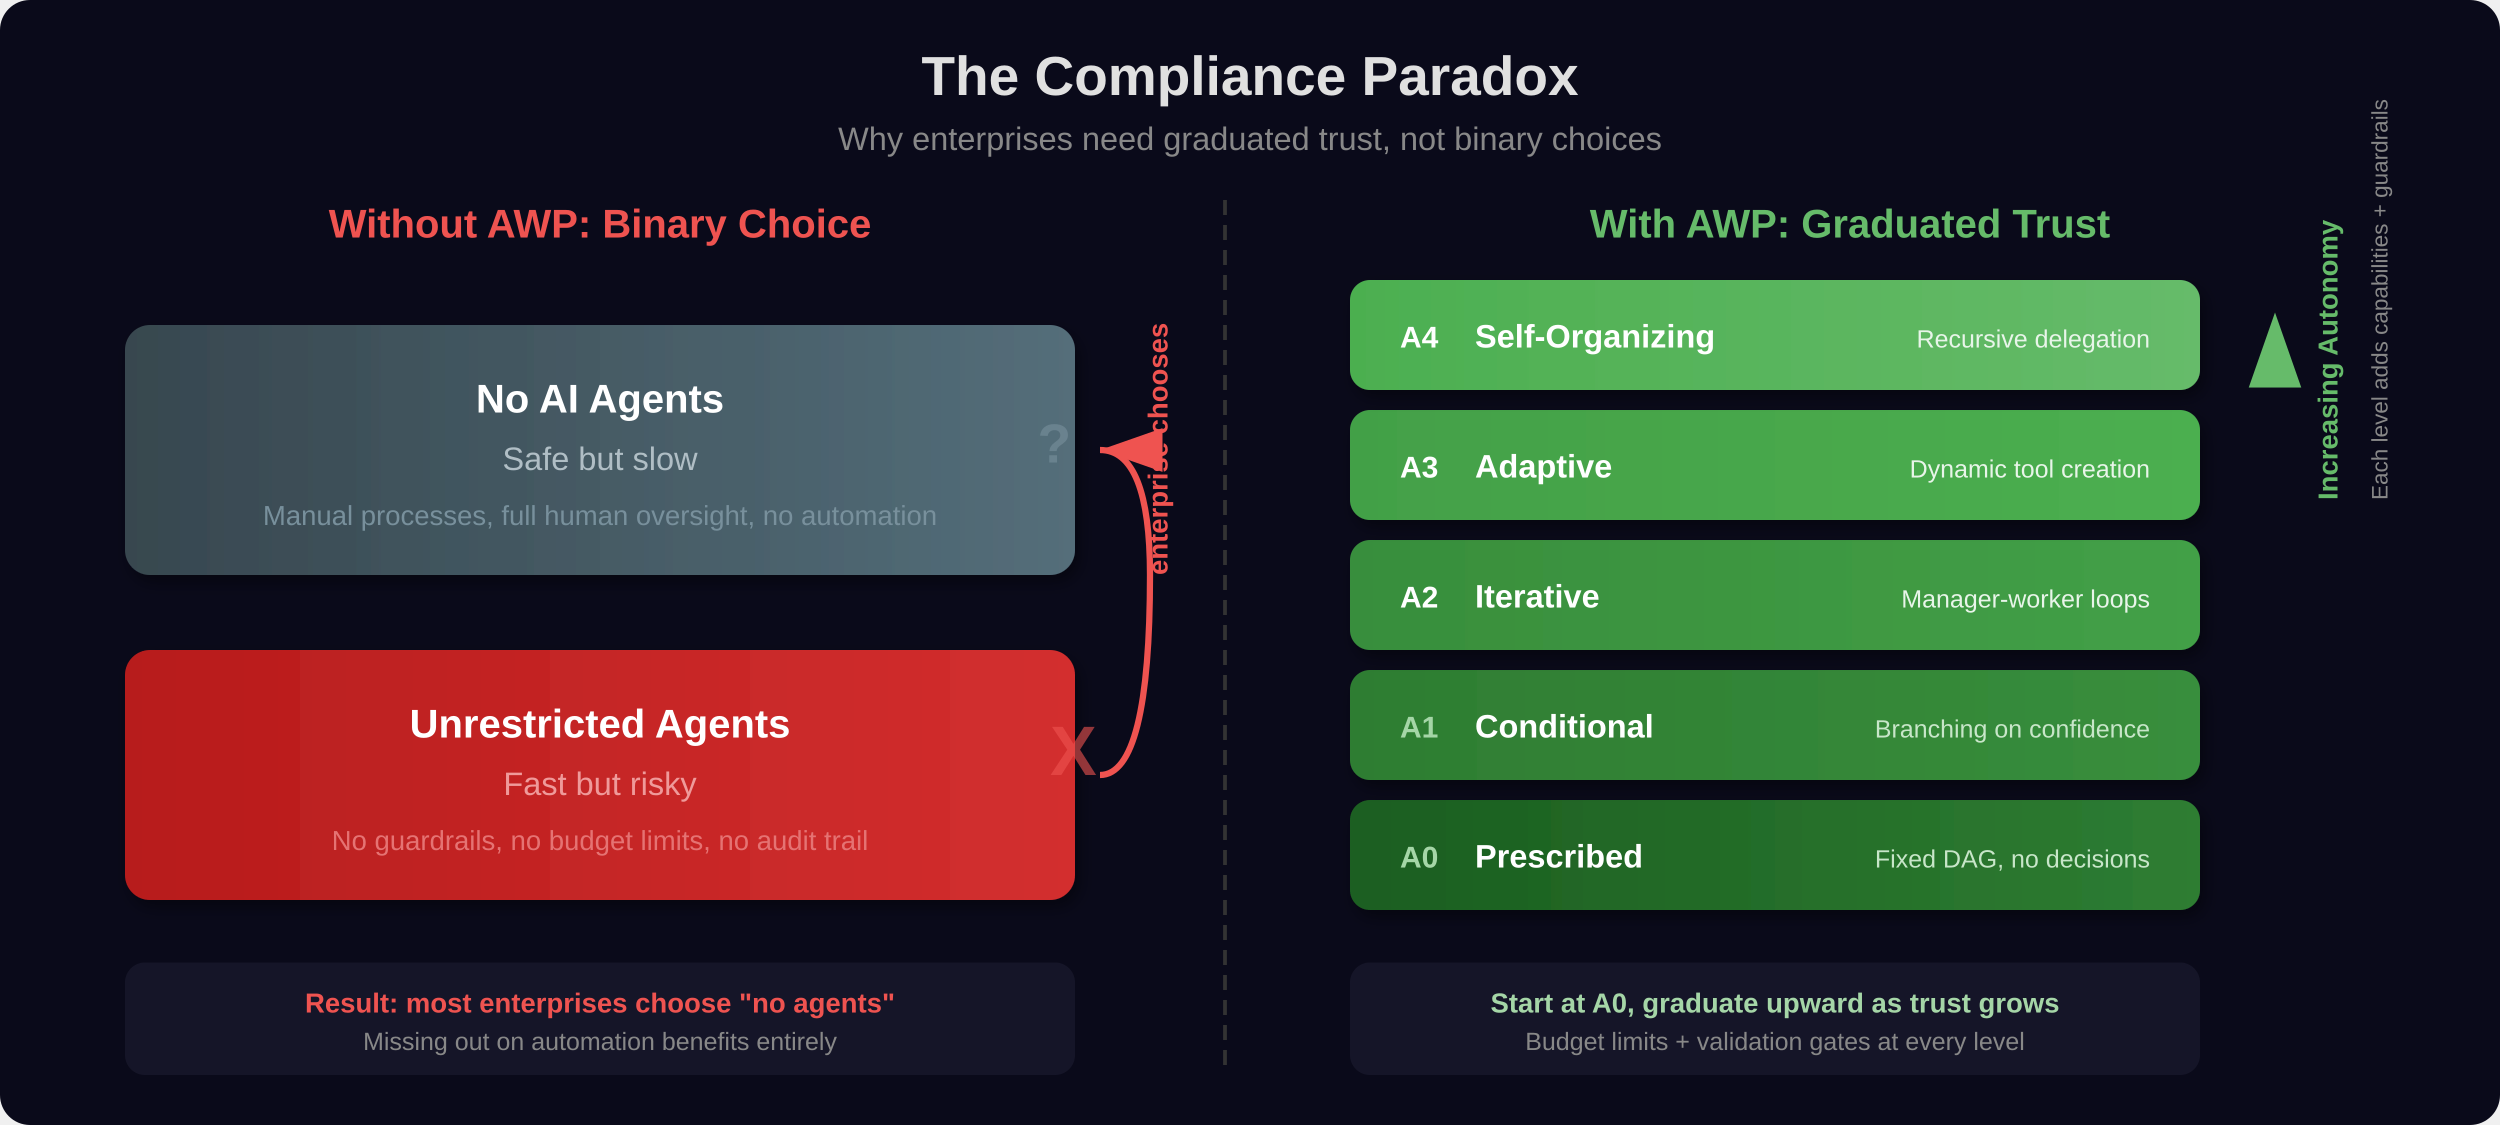
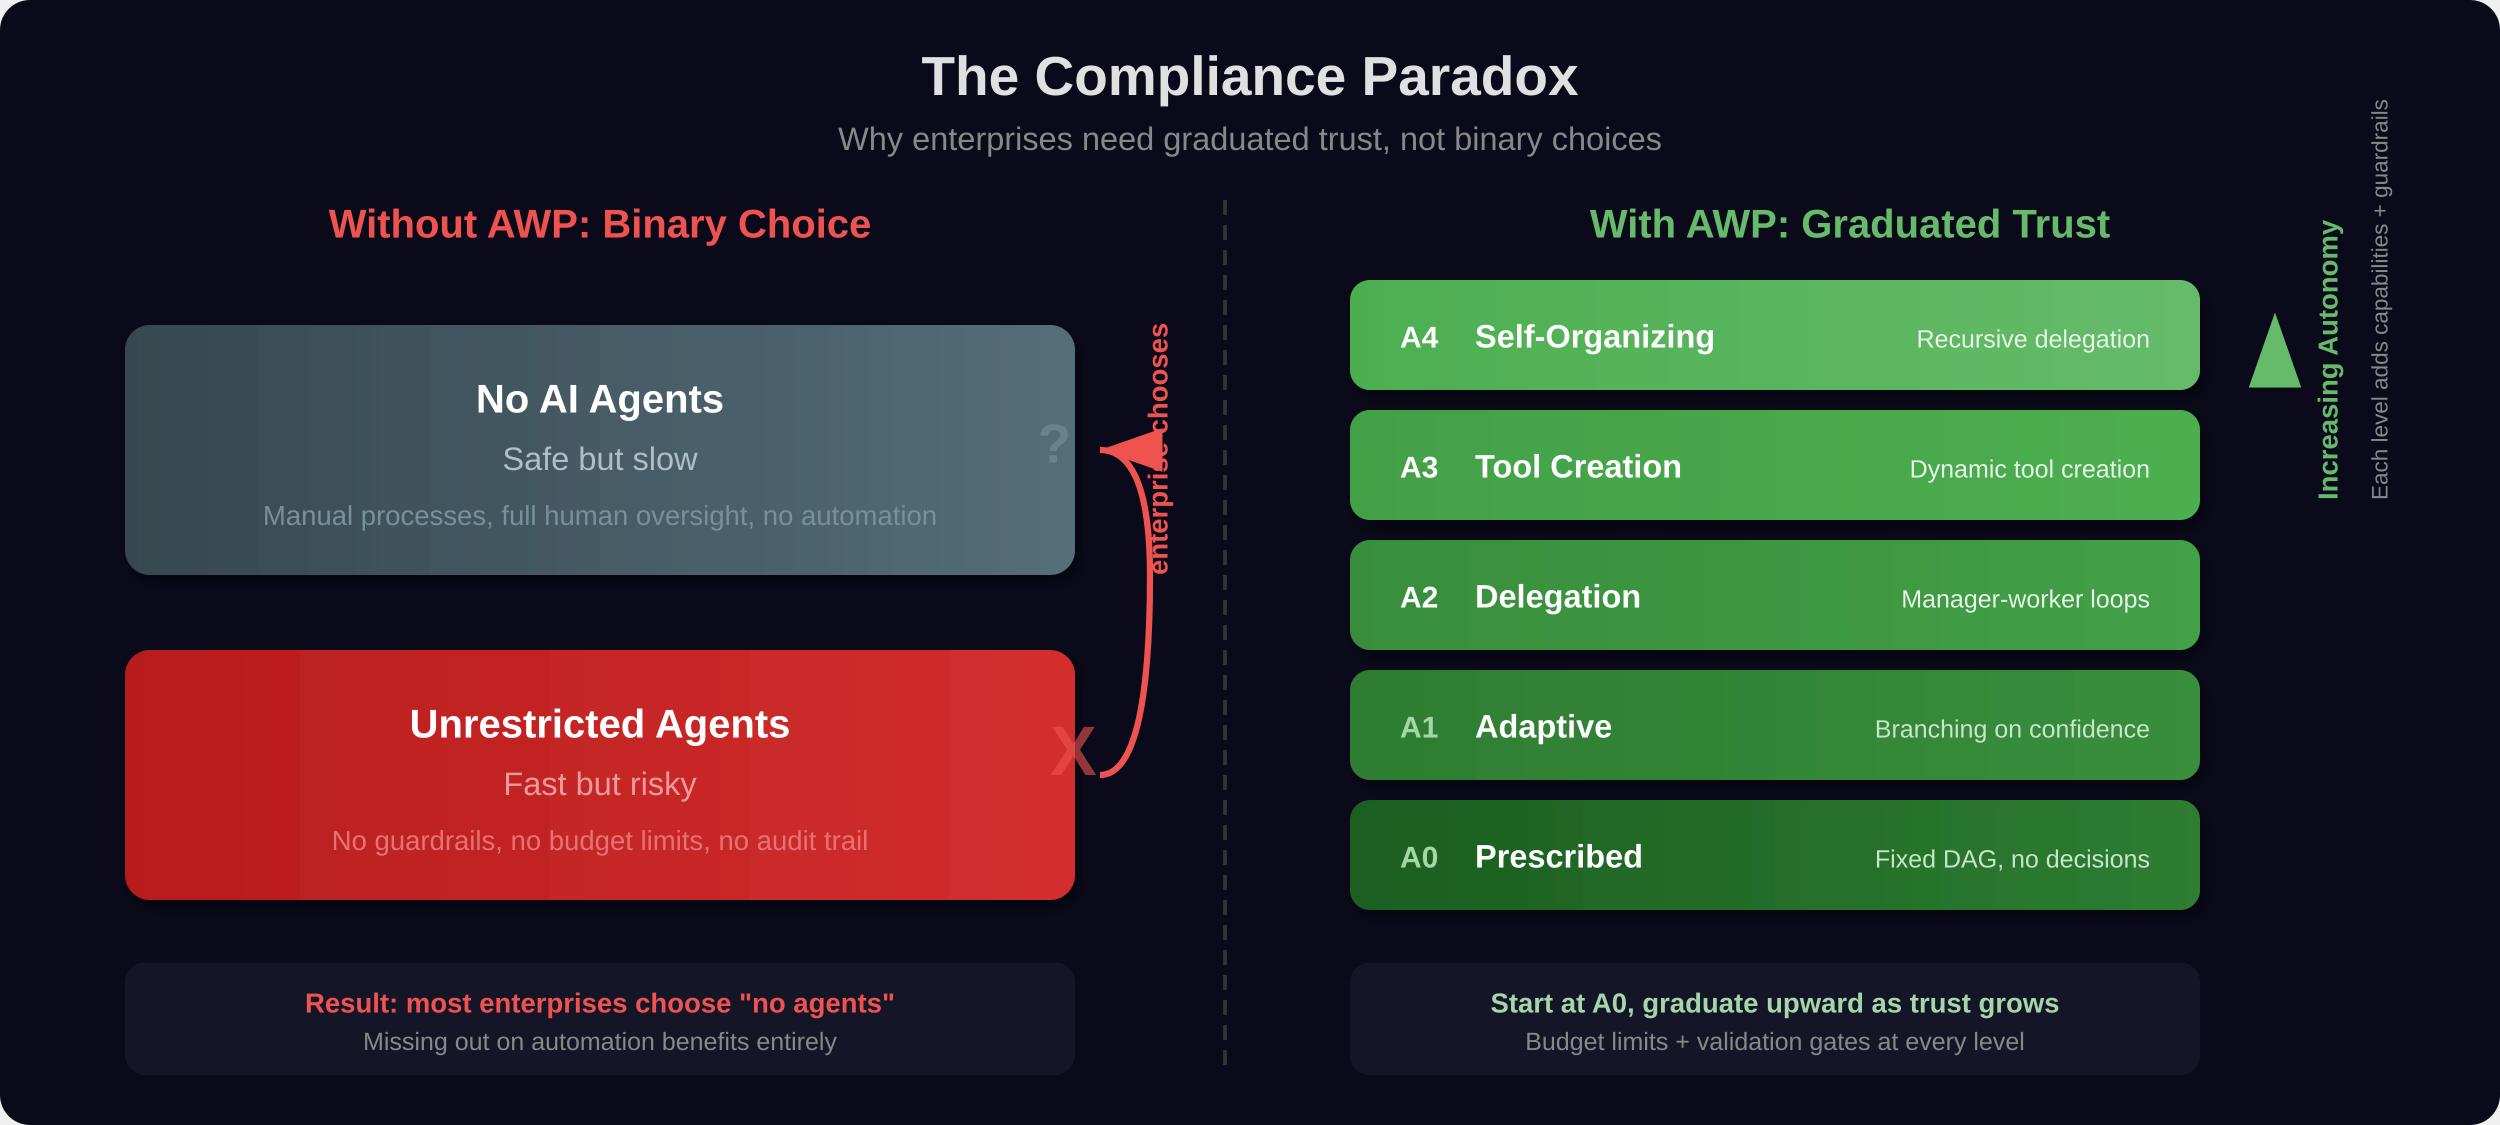
<svg xmlns="http://www.w3.org/2000/svg" viewBox="0 0 1000 450" font-family="'Segoe UI', Arial, sans-serif">
  <defs>
    <linearGradient id="gGray" x1="0%" y1="0%" x2="100%" y2="0%">
      <stop offset="0%" style="stop-color:#37474f" />
      <stop offset="100%" style="stop-color:#546e7a" />
    </linearGradient>
    <linearGradient id="gRed" x1="0%" y1="0%" x2="100%" y2="0%">
      <stop offset="0%" style="stop-color:#b71c1c" />
      <stop offset="100%" style="stop-color:#d32f2f" />
    </linearGradient>
    <linearGradient id="gA0" x1="0%" y1="0%" x2="100%" y2="0%">
      <stop offset="0%" style="stop-color:#1b5e20" />
      <stop offset="100%" style="stop-color:#2e7d32" />
    </linearGradient>
    <linearGradient id="gA1" x1="0%" y1="0%" x2="100%" y2="0%">
      <stop offset="0%" style="stop-color:#2e7d32" />
      <stop offset="100%" style="stop-color:#388e3c" />
    </linearGradient>
    <linearGradient id="gA2" x1="0%" y1="0%" x2="100%" y2="0%">
      <stop offset="0%" style="stop-color:#388e3c" />
      <stop offset="100%" style="stop-color:#43a047" />
    </linearGradient>
    <linearGradient id="gA3" x1="0%" y1="0%" x2="100%" y2="0%">
      <stop offset="0%" style="stop-color:#43a047" />
      <stop offset="100%" style="stop-color:#4caf50" />
    </linearGradient>
    <linearGradient id="gA4" x1="0%" y1="0%" x2="100%" y2="0%">
      <stop offset="0%" style="stop-color:#4caf50" />
      <stop offset="100%" style="stop-color:#66bb6a" />
    </linearGradient>
    <linearGradient id="gArrowUp" x1="0%" y1="100%" x2="0%" y2="0%">
      <stop offset="0%" style="stop-color:#1b5e20" />
      <stop offset="100%" style="stop-color:#66bb6a" />
    </linearGradient>
    <filter id="shadow" x="-20%" y="-20%" width="140%" height="140%">
      <feGaussianBlur in="SourceAlpha" stdDeviation="3" result="blur" />
      <feOffset dx="2" dy="3" result="offsetBlur" />
      <feFlood flood-color="#000" flood-opacity="0.4" result="color" />
      <feComposite in="color" in2="offsetBlur" operator="in" result="shadow" />
      <feMerge>
        <feMergeNode in="shadow" />
        <feMergeNode in="SourceGraphic" />
      </feMerge>
    </filter>
    <marker id="arrowRed" markerWidth="10" markerHeight="7" refX="10" refY="3.5" orient="auto">
      <path d="M0,0 L10,3.5 L0,7" fill="#ef5350" />
    </marker>
    <marker id="arrowGreenUp" markerWidth="10" markerHeight="7" refX="10" refY="3.5" orient="auto">
      <path d="M0,0 L10,3.5 L0,7" fill="#66bb6a" />
    </marker>
  </defs>
  <rect width="1000" height="450" rx="12" fill="#0a0a1a" />
  <text x="500" y="38" text-anchor="middle" fill="#e0e0e0" font-size="22" font-weight="bold">The Compliance Paradox</text>
  <text x="500" y="60" text-anchor="middle" fill="#888" font-size="13">Why enterprises need graduated trust, not binary choices</text>
  <line x1="490" y1="80" x2="490" y2="430" stroke="#333" stroke-width="1.5" stroke-dasharray="6,4" />
  <text x="240" y="95" text-anchor="middle" fill="#ef5350" font-size="16" font-weight="bold">Without AWP: Binary Choice</text>
  <rect x="50" y="130" width="380" height="100" rx="10" fill="url(#gGray)" filter="url(#shadow)" />
  <text x="240" y="165" text-anchor="middle" fill="#fff" font-size="16" font-weight="bold">No AI Agents</text>
  <text x="240" y="188" text-anchor="middle" fill="#b0bec5" font-size="13">Safe but slow</text>
  <text x="240" y="210" text-anchor="middle" fill="#78909c" font-size="11">Manual processes, full human oversight, no automation</text>
  <rect x="50" y="260" width="380" height="100" rx="10" fill="url(#gRed)" filter="url(#shadow)" />
  <text x="240" y="295" text-anchor="middle" fill="#fff" font-size="16" font-weight="bold">Unrestricted Agents</text>
  <text x="240" y="318" text-anchor="middle" fill="#ef9a9a" font-size="13">Fast but risky</text>
  <text x="240" y="340" text-anchor="middle" fill="#e57373" font-size="11">No guardrails, no budget limits, no audit trail</text>
  <path d="M440,310 Q460,310 460,230 Q460,180 440,180" fill="none" stroke="#ef5350" stroke-width="2.5" marker-end="url(#arrowRed)" />
  <text x="467" y="230" fill="#ef5350" font-size="11" font-weight="bold" transform="rotate(-90,467,230)">enterprise chooses</text>
  <text x="420" y="310" fill="#ef5350" font-size="28" font-weight="bold" opacity="0.6">X</text>
  <text x="415" y="185" fill="#78909c" font-size="22" font-weight="bold" opacity="0.6">?</text>
  <text x="740" y="95" text-anchor="middle" fill="#66bb6a" font-size="16" font-weight="bold">With AWP: Graduated Trust</text>
  <rect x="540" y="320" width="340" height="44" rx="8" fill="url(#gA0)" filter="url(#shadow)" />
  <text x="560" y="347" fill="#a5d6a7" font-size="12" font-weight="bold">A0</text>
  <text x="590" y="347" fill="#fff" font-size="13" font-weight="bold">Prescribed</text>
  <text x="860" y="347" text-anchor="end" fill="#c8e6c9" font-size="10">Fixed DAG, no decisions</text>
  <rect x="540" y="268" width="340" height="44" rx="8" fill="url(#gA1)" filter="url(#shadow)" />
  <text x="560" y="295" fill="#a5d6a7" font-size="12" font-weight="bold">A1</text>
-   <text x="590" y="295" fill="#fff" font-size="13" font-weight="bold">Conditional</text>
+   <text x="590" y="295" fill="#fff" font-size="13" font-weight="bold">Adaptive</text>
  <text x="860" y="295" text-anchor="end" fill="#c8e6c9" font-size="10">Branching on confidence</text>
  <rect x="540" y="216" width="340" height="44" rx="8" fill="url(#gA2)" filter="url(#shadow)" />
  <text x="560" y="243" fill="#fff" font-size="12" font-weight="bold">A2</text>
-   <text x="590" y="243" fill="#fff" font-size="13" font-weight="bold">Iterative</text>
+   <text x="590" y="243" fill="#fff" font-size="13" font-weight="bold">Delegation</text>
  <text x="860" y="243" text-anchor="end" fill="#e8f5e9" font-size="10">Manager-worker loops</text>
  <rect x="540" y="164" width="340" height="44" rx="8" fill="url(#gA3)" filter="url(#shadow)" />
  <text x="560" y="191" fill="#fff" font-size="12" font-weight="bold">A3</text>
-   <text x="590" y="191" fill="#fff" font-size="13" font-weight="bold">Adaptive</text>
+   <text x="590" y="191" fill="#fff" font-size="13" font-weight="bold">Tool Creation</text>
  <text x="860" y="191" text-anchor="end" fill="#e8f5e9" font-size="10">Dynamic tool creation</text>
  <rect x="540" y="112" width="340" height="44" rx="8" fill="url(#gA4)" filter="url(#shadow)" />
  <text x="560" y="139" fill="#fff" font-size="12" font-weight="bold">A4</text>
  <text x="590" y="139" fill="#fff" font-size="13" font-weight="bold">Self-Organizing</text>
  <text x="860" y="139" text-anchor="end" fill="#e8f5e9" font-size="10">Recursive delegation</text>
  <line x1="910" y1="355" x2="910" y2="125" stroke="url(#gArrowUp)" stroke-width="3" marker-end="url(#arrowGreenUp)" />
  <text x="935" y="200" fill="#66bb6a" font-size="11" font-weight="bold" transform="rotate(-90,935,200)">Increasing Autonomy</text>
  <text x="955" y="200" fill="#888" font-size="9" transform="rotate(-90,955,200)">Each level adds capabilities + guardrails</text>
  <rect x="540" y="385" width="340" height="45" rx="8" fill="#1a1a2e" opacity="0.7" />
  <text x="710" y="405" text-anchor="middle" fill="#a5d6a7" font-size="11" font-weight="bold">Start at A0, graduate upward as trust grows</text>
  <text x="710" y="420" text-anchor="middle" fill="#888" font-size="10">Budget limits + validation gates at every level</text>
  <rect x="50" y="385" width="380" height="45" rx="8" fill="#1a1a2e" opacity="0.7" />
  <text x="240" y="405" text-anchor="middle" fill="#ef5350" font-size="11" font-weight="bold">Result: most enterprises choose "no agents"</text>
  <text x="240" y="420" text-anchor="middle" fill="#888" font-size="10">Missing out on automation benefits entirely</text>
</svg>
